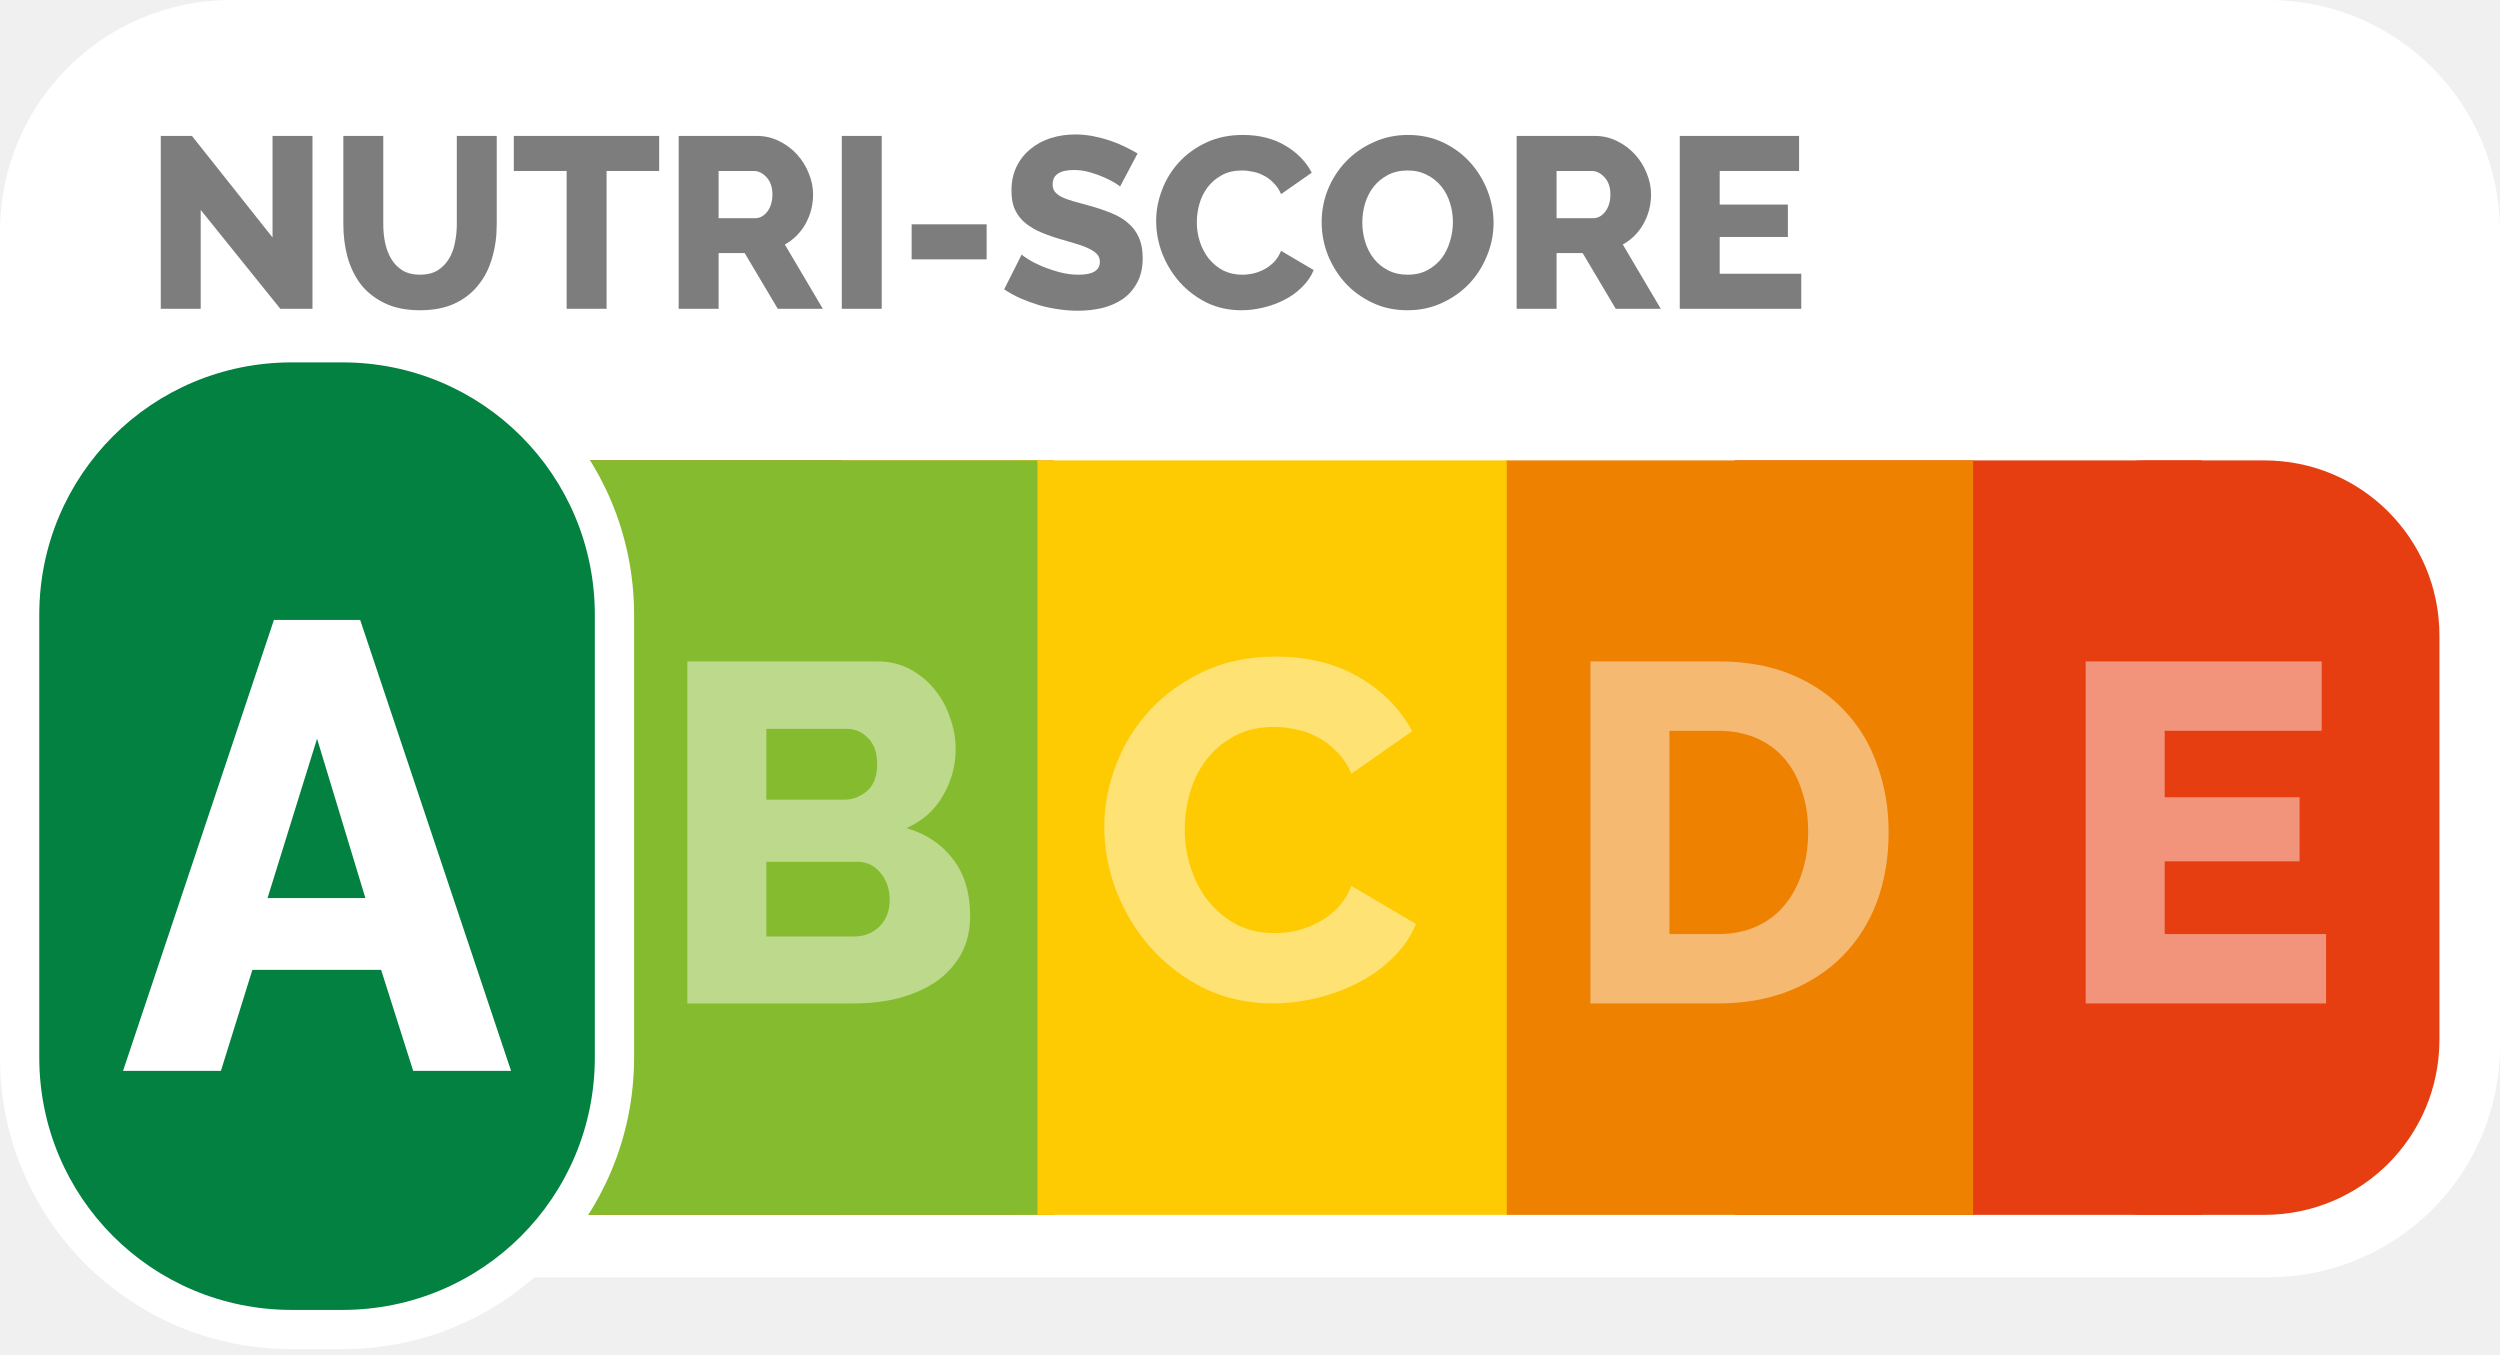
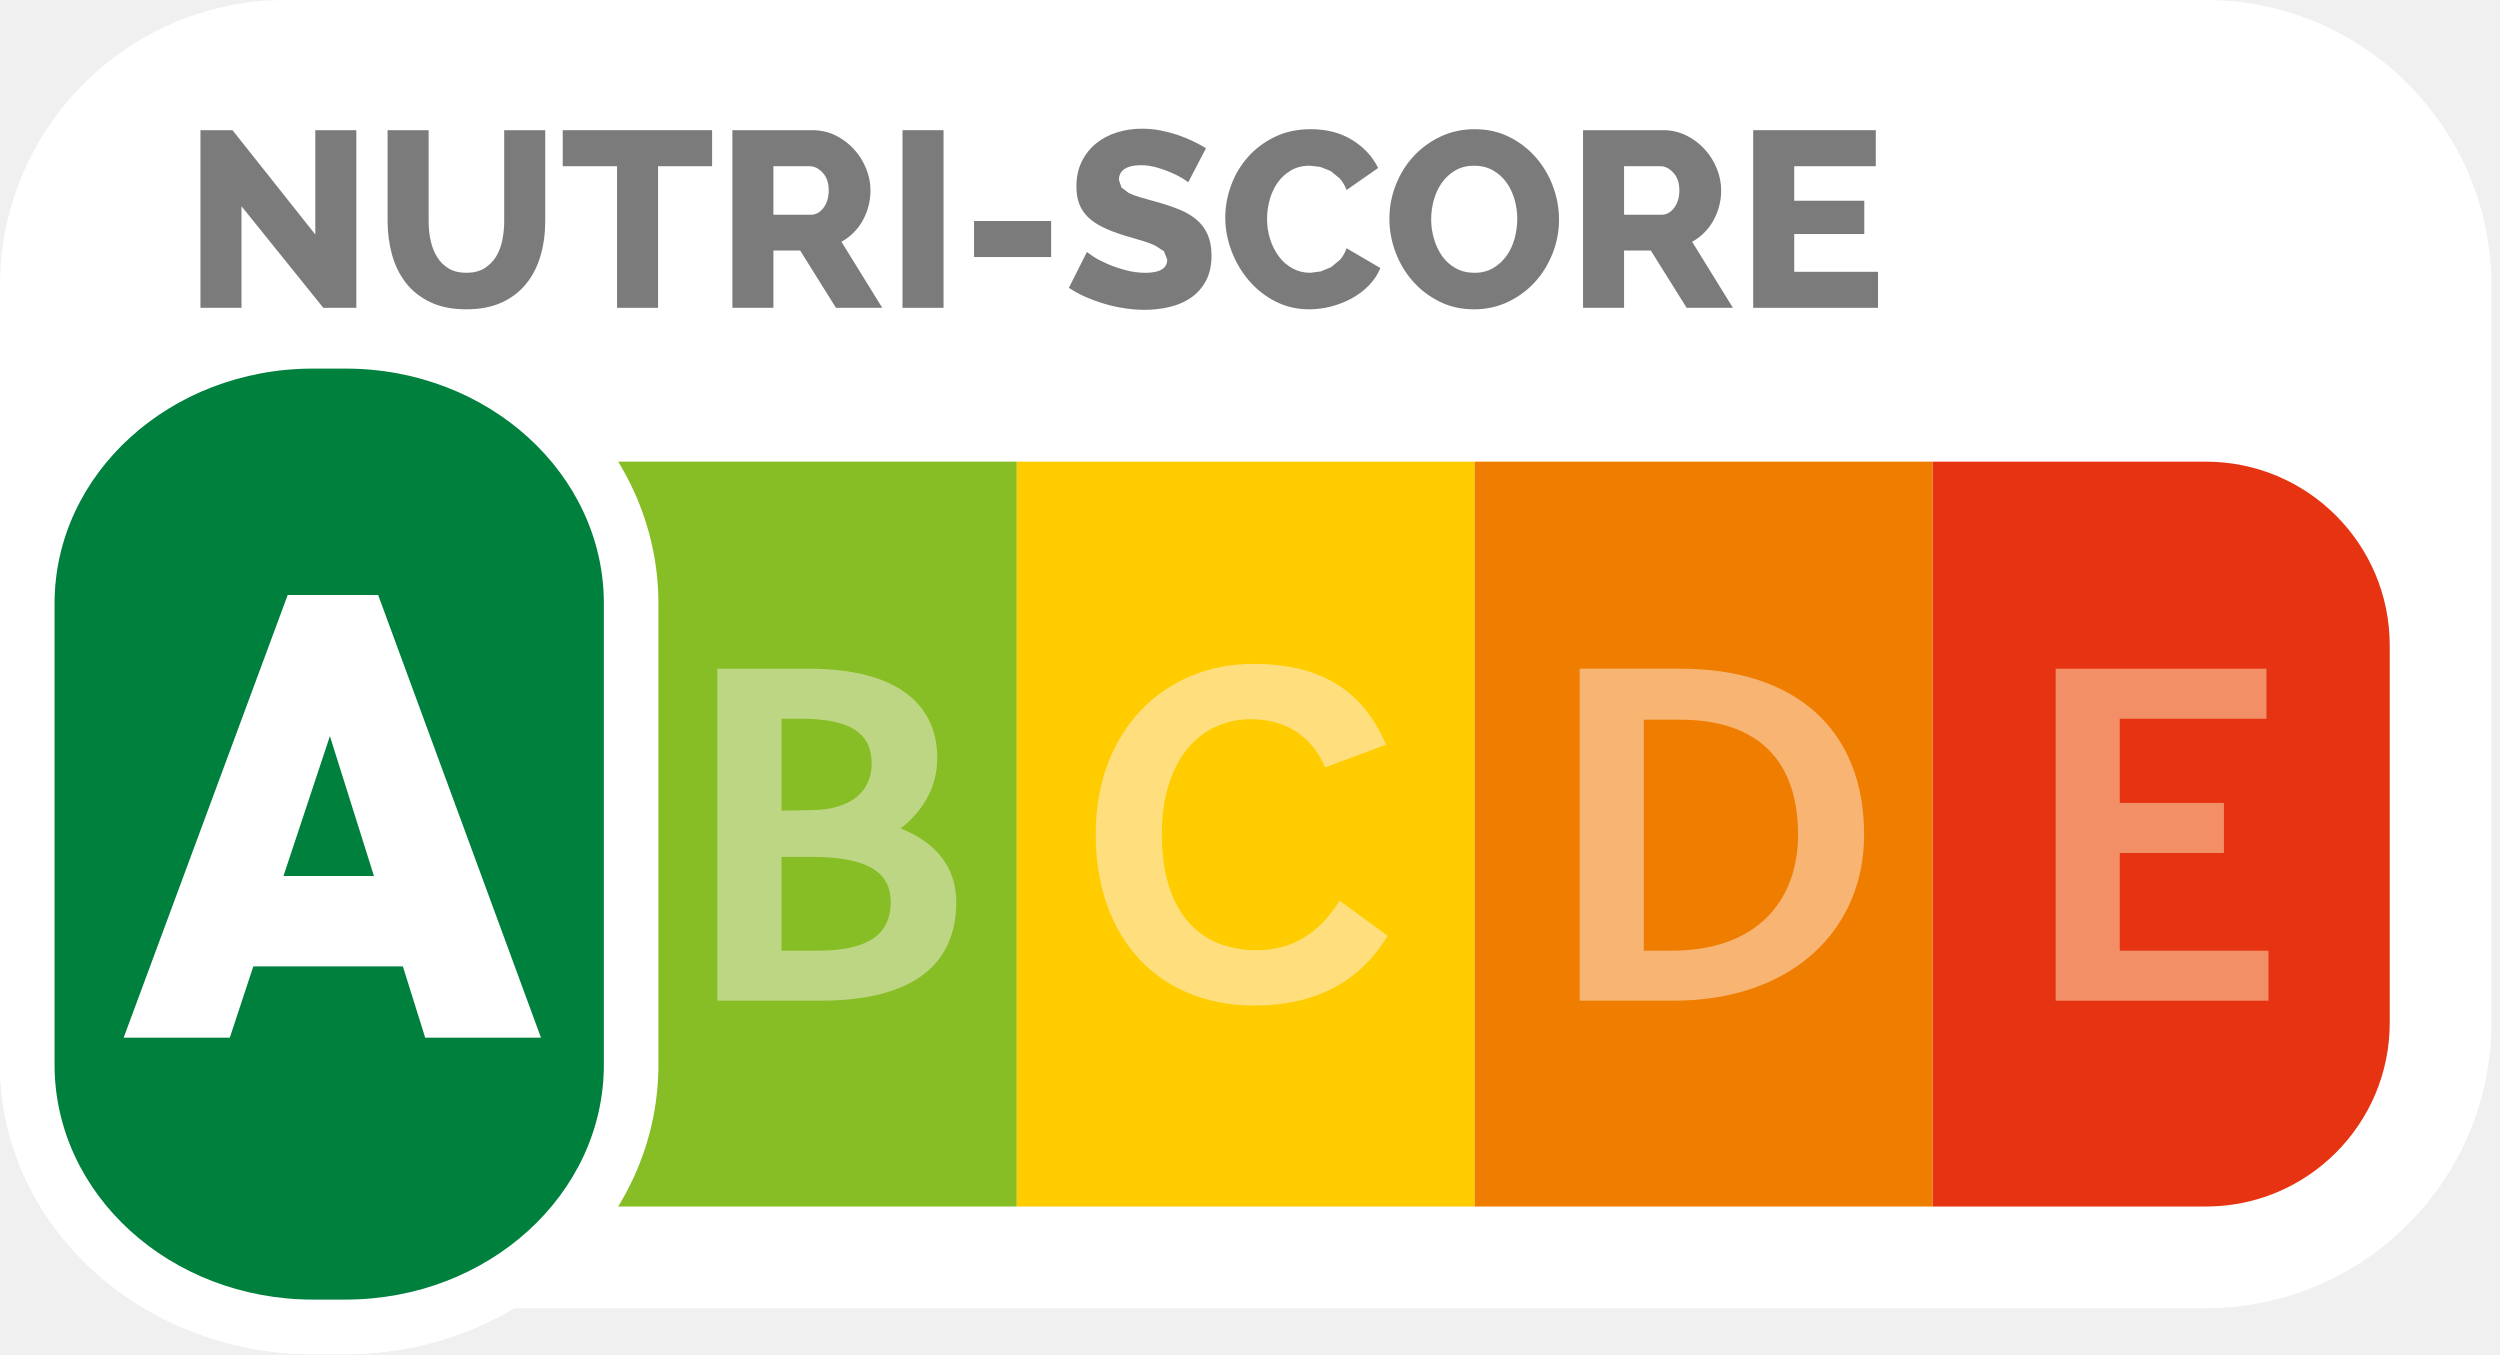
- <svg xmlns="http://www.w3.org/2000/svg" width="240" height="130" viewBox="0 0 240 130" id="svg4443" version="1.1">
-   <defs id="defs4445" />
+ <svg xmlns="http://www.w3.org/2000/svg" width="240" height="130" viewBox="0 0 240 130" version="1.1" id="svg2032">
+   <defs id="defs2029">
+     <clipPath clipPathUnits="userSpaceOnUse" id="clipPath1836">
+       <path d="m -576.406,-131.683 h 841.89 v 595.276 H -576.406 Z" id="path1838" style="stroke-width:1" />
+     </clipPath>
+     <clipPath clipPathUnits="userSpaceOnUse" id="clipPath1817">
+       <path d="m -480.445,-91.617 h 841.89 v 595.276 H -480.445 Z" id="path1819" style="stroke-width:1" />
+     </clipPath>
+     <clipPath clipPathUnits="userSpaceOnUse" id="clipPath1872">
+       <path d="m -488.313,-132.237 h 841.89 v 595.276 H -488.313 Z" id="path1874" style="stroke-width:1" />
+     </clipPath>
+     <clipPath clipPathUnits="userSpaceOnUse" id="clipPath1878">
+       <path d="m -519.714,-136.177 h 841.89 v 595.276 H -519.714 Z" id="path1880" style="stroke-width:1" />
+     </clipPath>
+     <clipPath clipPathUnits="userSpaceOnUse" id="clipPath1886">
+       <path d="m -521.325,-134.642 h 841.89 v 595.276 H -521.325 Z" id="path1888" style="stroke-width:1" />
+     </clipPath>
+     <clipPath clipPathUnits="userSpaceOnUse" id="clipPath1892">
+       <path d="m -532.144,-130.648 h 841.89 v 595.276 H -532.144 Z" id="path1894" style="stroke-width:1" />
+     </clipPath>
+     <clipPath clipPathUnits="userSpaceOnUse" id="clipPath1898">
+       <path d="m -500.02,-102.749 h 841.89 v 595.276 H -500.02 Z" id="path1900" style="stroke-width:1" />
+     </clipPath>
+     <clipPath clipPathUnits="userSpaceOnUse" id="clipPath1904">
+       <path d="m -522.55,-115.224 h 841.89 v 595.276 H -522.55 Z" id="path1906" style="stroke-width:1" />
+     </clipPath>
+     <clipPath clipPathUnits="userSpaceOnUse" id="clipPath1910">
+       <path d="m -561.373,-85.195 h 841.89 v 595.276 H -561.373 Z" id="path1912" style="stroke-width:1" />
+     </clipPath>
+     <clipPath clipPathUnits="userSpaceOnUse" id="clipPath1916">
+       <path d="m -562.786,-87.568 h 841.89 v 595.276 H -562.786 Z" id="path1918" style="stroke-width:1" />
+     </clipPath>
+     <clipPath clipPathUnits="userSpaceOnUse" id="clipPath1593">
+       <path d="m -503.056,-291.809 h 841.89 v 595.276 H -503.056 Z" id="path1595" style="stroke-width:1" />
+     </clipPath>
+     <clipPath clipPathUnits="userSpaceOnUse" id="clipPath1929">
+       <path d="m -503.055,-239.322 h 841.89 v 595.276 H -503.055 Z" id="path1931" style="stroke-width:1" />
+     </clipPath>
+     <clipPath clipPathUnits="userSpaceOnUse" id="clipPath1605">
+       <path d="m -427.382,-279.942 h 841.89 v 595.276 H -427.382 Z" id="path1607" style="stroke-width:1" />
+     </clipPath>
+     <clipPath clipPathUnits="userSpaceOnUse" id="clipPath1618">
+       <path d="m -458.785,-283.881 h 841.89 v 595.276 H -458.785 Z" id="path1620" style="stroke-width:1" />
+     </clipPath>
+     <clipPath clipPathUnits="userSpaceOnUse" id="clipPath1611">
+       <path d="M -460.394,-282.347 H 381.496 V 312.929 H -460.394 Z" id="path1613" style="stroke-width:1" />
+     </clipPath>
+     <clipPath clipPathUnits="userSpaceOnUse" id="clipPath1599">
+       <path d="m -471.214,-278.353 h 841.89 v 595.276 H -471.214 Z" id="path1601" style="stroke-width:1" />
+     </clipPath>
+     <clipPath clipPathUnits="userSpaceOnUse" id="clipPath1624">
+       <path d="m -441.091,-250.452 h 841.89 v 595.276 H -441.091 Z" id="path1626" style="stroke-width:1" />
+     </clipPath>
+     <clipPath clipPathUnits="userSpaceOnUse" id="clipPath1630">
+       <path d="m -461.62,-262.929 h 841.89 v 595.276 H -461.62 Z" id="path1632" style="stroke-width:1" />
+     </clipPath>
+     <clipPath clipPathUnits="userSpaceOnUse" id="clipPath1636">
+       <path d="m -478.601,-250.452 h 841.89 v 595.276 H -478.601 Z" id="path1638" style="stroke-width:1" />
+     </clipPath>
+     <clipPath clipPathUnits="userSpaceOnUse" id="clipPath1642">
+       <path d="m -420.708,-232.9 h 841.89 v 595.276 H -420.708 Z" id="path1644" style="stroke-width:1" />
+     </clipPath>
+     <clipPath clipPathUnits="userSpaceOnUse" id="clipPath1922">
+       <path d="m -422.121,-235.273 h 841.89 v 595.276 H -422.121 Z" id="path1924" style="stroke-width:1" />
+     </clipPath>
+   </defs>
  <g id="layer1">
-     <g id="g886" transform="matrix(0.1235316,0,0,0.1235316,74.0404,-3.2098655e-8)">
-       <path style="opacity:1;fill:#ffffff;fill-opacity:1;fill-rule:evenodd;stroke:none;stroke-width:1;stroke-linecap:round;stroke-linejoin:round;stroke-miterlimit:4;stroke-dasharray:none;stroke-dashoffset:0;stroke-opacity:1" d="M -419.315,2.5984161e-7 H 1163.409 C 1263.157,2.5984161e-7 1343.458,80.302 1343.458,180.049 v 632.481 c 0,99.747 -80.302,180.049 -180.049,180.049 H -419.315 c -99.747,0 -180.049,-80.302 -180.049,-180.049 V 180.049 C -599.364,80.302 -519.062,2.5984161e-7 -419.315,2.5984161e-7 Z" id="rect5139" />
-       <path style="opacity:1;fill:#e63e11;fill-opacity:1;fill-rule:evenodd;stroke:none;stroke-width:1;stroke-linecap:round;stroke-linejoin:round;stroke-miterlimit:4;stroke-dasharray:none;stroke-dashoffset:0;stroke-opacity:1" d="m 748.698,357.791 h 363.03 v 586.315 H 748.698 Z" id="rect5141" />
-       <path style="opacity:1;fill:#038141;fill-opacity:1;fill-rule:evenodd;stroke:none;stroke-width:1;stroke-linecap:round;stroke-linejoin:round;stroke-miterlimit:4;stroke-dasharray:none;stroke-dashoffset:0;stroke-opacity:1" d="M -308.515,357.791 H 54.515 v 586.315 H -308.515 Z" id="rect5143" />
-       <path style="opacity:1;fill:#038141;fill-opacity:1;fill-rule:evenodd;stroke:none;stroke-width:1;stroke-linecap:round;stroke-linejoin:round;stroke-miterlimit:4;stroke-dasharray:none;stroke-dashoffset:0;stroke-opacity:1" d="m -382.381,357.791 h 90.648 c 75.45,0 136.191,60.741 136.191,136.191 v 313.932 c 0,75.45 -60.741,136.191 -136.191,136.191 h -90.648 c -75.45,0 -136.191,-60.741 -136.191,-136.191 V 493.982 c 0,-75.45 60.741,-136.191 136.191,-136.191 z" id="rect5145" />
-       <path id="path5635" style="font-style:normal;font-variant:normal;font-weight:800;font-stretch:normal;font-size:medium;line-height:90%;font-family:Raleway;-inkscape-font-specification:'Raleway Ultra-Bold';letter-spacing:0px;word-spacing:0px;fill:#ffffff;fill-opacity:0.446;stroke:none;stroke-width:1px;stroke-linecap:butt;stroke-linejoin:miter;stroke-opacity:1" d="m -384.712,514.002 h 55.407 l 96.962,265.802 h -62.894 l -20.59,-59.525 h -82.736 l -20.216,59.525 h -62.894 z m 58.776,163.974 -31.073,-93.967 -31.821,93.967 z" />
-       <path style="opacity:1;fill:#e63e11;fill-opacity:1;fill-rule:evenodd;stroke:none;stroke-width:1;stroke-linecap:round;stroke-linejoin:round;stroke-miterlimit:4;stroke-dasharray:none;stroke-dashoffset:0;stroke-opacity:1" d="m 1069.556,357.791 h 90.647 c 75.45,0 136.192,60.741 136.192,136.191 v 313.932 c 0,75.45 -60.742,136.191 -136.192,136.191 h -90.647 c -75.45,0 -136.192,-60.741 -136.192,-136.191 V 493.982 c 0,-75.45 60.742,-136.191 136.192,-136.191 z" id="rect5151" />
-       <path id="path5631" style="font-style:normal;font-variant:normal;font-weight:800;font-stretch:normal;font-size:medium;line-height:90%;font-family:Raleway;-inkscape-font-specification:'Raleway Ultra-Bold';letter-spacing:0px;word-spacing:0px;fill:#ffffff;fill-opacity:0.446;stroke:none;stroke-width:1px;stroke-linecap:butt;stroke-linejoin:miter;stroke-opacity:1" d="m 1208.285,725.895 v 53.909 H 1021.474 V 514.002 h 183.441 v 53.909 h -122.044 v 51.663 h 104.824 v 49.791 h -104.824 v 56.53 z" />
-       <path id="path5608" style="font-style:normal;font-variant:normal;font-weight:800;font-stretch:normal;font-size:medium;line-height:90%;font-family:Raleway;-inkscape-font-specification:'Raleway Ultra-Bold';letter-spacing:0px;word-spacing:0px;fill:#7d7d7d;fill-opacity:1;stroke:none;stroke-width:1px;stroke-linecap:butt;stroke-linejoin:miter;stroke-opacity:1" d="m -443.389,163.148 v 76.826 h -31.033 V 105.623 h 24.221 l 62.634,78.908 v -78.908 h 31.033 v 134.351 h -24.978 z" />
-       <path id="path5610" style="font-style:normal;font-variant:normal;font-weight:800;font-stretch:normal;font-size:medium;line-height:90%;font-family:Raleway;-inkscape-font-specification:'Raleway Ultra-Bold';letter-spacing:0px;word-spacing:0px;fill:#7d7d7d;fill-opacity:1;stroke:none;stroke-width:1px;stroke-linecap:butt;stroke-linejoin:miter;stroke-opacity:1" d="m -272.94,213.482 q 7.948,0 13.435,-3.217 5.488,-3.406 8.894,-8.894 3.406,-5.488 4.731,-12.489 1.514,-7.191 1.514,-14.57 v -68.689 h 31.033 v 68.689 q 0,14.003 -3.595,26.113 -3.406,12.111 -10.786,21.193 -7.191,9.083 -18.544,14.381 -11.164,5.109 -26.681,5.109 -16.084,0 -27.438,-5.488 -11.354,-5.488 -18.544,-14.57 -7.001,-9.272 -10.408,-21.383 -3.217,-12.111 -3.217,-25.356 v -68.689 h 31.033 v 68.689 q 0,7.758 1.514,14.76 1.514,7.001 4.92,12.489 3.406,5.488 8.704,8.704 5.488,3.217 13.435,3.217 z" />
-       <path id="path5612" style="font-style:normal;font-variant:normal;font-weight:800;font-stretch:normal;font-size:medium;line-height:90%;font-family:Raleway;-inkscape-font-specification:'Raleway Ultra-Bold';letter-spacing:0px;word-spacing:0px;fill:#7d7d7d;fill-opacity:1;stroke:none;stroke-width:1px;stroke-linecap:butt;stroke-linejoin:miter;stroke-opacity:1" d="m -87.102,132.871 h -40.873 v 107.102 h -31.033 V 132.871 h -41.062 v -27.249 h 112.968 z" />
-       <path id="path5614" style="font-style:normal;font-variant:normal;font-weight:800;font-stretch:normal;font-size:medium;line-height:90%;font-family:Raleway;-inkscape-font-specification:'Raleway Ultra-Bold';letter-spacing:0px;word-spacing:0px;fill:#7d7d7d;fill-opacity:1;stroke:none;stroke-width:1px;stroke-linecap:butt;stroke-linejoin:miter;stroke-opacity:1" d="M -71.946,239.974 V 105.623 h 60.553 q 9.461,0 17.409,3.974 8.137,3.974 14.003,10.407 5.866,6.434 9.083,14.57 3.406,8.137 3.406,16.463 0,6.244 -1.514,12.111 -1.514,5.677 -4.352,10.786 -2.838,5.109 -7.001,9.272 -3.974,3.974 -9.083,6.812 l 29.519,49.956 H 5.07 L -20.665,196.641 h -20.247 v 43.333 z m 31.033,-70.392 h 28.384 q 5.487,0 9.461,-5.109 3.974,-5.298 3.974,-13.435 0,-8.326 -4.541,-13.246 -4.541,-4.92 -9.84,-4.92 h -27.438 z" />
-       <path id="path5616" style="font-style:normal;font-variant:normal;font-weight:800;font-stretch:normal;font-size:medium;line-height:90%;font-family:Raleway;-inkscape-font-specification:'Raleway Ultra-Bold';letter-spacing:0px;word-spacing:0px;fill:#7d7d7d;fill-opacity:1;stroke:none;stroke-width:1px;stroke-linecap:butt;stroke-linejoin:miter;stroke-opacity:1" d="M 54.821,239.974 V 105.623 H 85.855 v 134.351 z" />
-       <path id="path5618" style="font-style:normal;font-variant:normal;font-weight:800;font-stretch:normal;font-size:medium;line-height:90%;font-family:Raleway;-inkscape-font-specification:'Raleway Ultra-Bold';letter-spacing:0px;word-spacing:0px;fill:#7d7d7d;fill-opacity:1;stroke:none;stroke-width:1px;stroke-linecap:butt;stroke-linejoin:miter;stroke-opacity:1" d="m 109.088,201.561 v -27.249 h 58.282 v 27.249 z" />
-       <path id="path5620" style="font-style:normal;font-variant:normal;font-weight:800;font-stretch:normal;font-size:medium;line-height:90%;font-family:Raleway;-inkscape-font-specification:'Raleway Ultra-Bold';letter-spacing:0px;word-spacing:0px;fill:#7d7d7d;fill-opacity:1;stroke:none;stroke-width:1px;stroke-linecap:butt;stroke-linejoin:miter;stroke-opacity:1" d="m 271.069,144.982 q -0.568,-0.757 -3.974,-2.838 -3.406,-2.081 -8.515,-4.352 -5.109,-2.271 -11.164,-3.974 -6.055,-1.703 -12.111,-1.703 -16.652,0 -16.652,11.164 0,3.406 1.703,5.677 1.892,2.271 5.298,4.163 3.595,1.703 8.894,3.217 5.298,1.514 12.3,3.406 9.651,2.649 17.409,5.866 7.758,3.028 13.057,7.758 5.488,4.541 8.326,11.164 3.028,6.623 3.028,15.895 0,11.354 -4.352,19.301 -4.163,7.758 -11.164,12.678 -7.001,4.731 -16.084,7.001 -9.083,2.082 -18.733,2.082 -7.38,0 -15.138,-1.135 -7.758,-1.135 -15.138,-3.217 -7.38,-2.271 -14.381,-5.298 -6.812,-3.028 -12.678,-7.001 l 13.624,-27.059 q 0.757,0.946 4.92,3.595 4.163,2.649 10.218,5.298 6.244,2.649 13.813,4.731 7.569,2.081 15.327,2.081 16.463,0 16.463,-10.029 0,-3.785 -2.46,-6.244 -2.46,-2.46 -6.812,-4.352 -4.352,-2.082 -10.408,-3.785 -5.866,-1.703 -12.867,-3.785 -9.272,-2.838 -16.084,-6.055 -6.812,-3.406 -11.354,-7.758 -4.352,-4.352 -6.623,-10.029 -2.081,-5.677 -2.081,-13.246 0,-10.597 3.974,-18.733 3.974,-8.137 10.786,-13.624 6.812,-5.677 15.706,-8.515 9.083,-2.838 19.112,-2.838 7.001,0 13.814,1.325 6.812,1.325 13.057,3.406 6.244,2.082 11.543,4.731 5.488,2.649 10.029,5.298 z" />
-       <path id="path5622" style="font-style:normal;font-variant:normal;font-weight:800;font-stretch:normal;font-size:medium;line-height:90%;font-family:Raleway;-inkscape-font-specification:'Raleway Ultra-Bold';letter-spacing:0px;word-spacing:0px;fill:#7d7d7d;fill-opacity:1;stroke:none;stroke-width:1px;stroke-linecap:butt;stroke-linejoin:miter;stroke-opacity:1" d="m 299.119,171.663 q 0,-12.111 4.541,-24.032 4.541,-12.111 13.246,-21.572 8.704,-9.461 21.193,-15.327 12.489,-5.866 28.384,-5.866 18.923,0 32.736,8.137 14.003,8.137 20.815,21.193 l -23.843,16.652 q -2.271,-5.298 -5.866,-8.704 -3.406,-3.595 -7.569,-5.677 -4.163,-2.271 -8.515,-3.028 -4.352,-0.946 -8.515,-0.946 -8.894,0 -15.517,3.595 -6.623,3.595 -10.975,9.272 -4.352,5.677 -6.434,12.867 -2.081,7.191 -2.081,14.57 0,7.948 2.46,15.327 2.46,7.38 7.001,13.057 4.731,5.677 11.164,9.083 6.623,3.217 14.76,3.217 4.163,0 8.515,-0.946 4.541,-1.135 8.515,-3.217 4.163,-2.271 7.569,-5.677 3.406,-3.595 5.488,-8.704 l 25.356,14.949 q -3.028,7.38 -9.083,13.246 -5.866,5.866 -13.624,9.84 -7.758,3.974 -16.463,6.055 -8.704,2.081 -17.03,2.081 -14.57,0 -26.87,-5.866 -12.111,-6.055 -21.004,-15.895 -8.704,-9.84 -13.624,-22.329 -4.731,-12.489 -4.731,-25.356 z" />
-       <path id="path5624" style="font-style:normal;font-variant:normal;font-weight:800;font-stretch:normal;font-size:medium;line-height:90%;font-family:Raleway;-inkscape-font-specification:'Raleway Ultra-Bold';letter-spacing:0px;word-spacing:0px;fill:#7d7d7d;fill-opacity:1;stroke:none;stroke-width:1px;stroke-linecap:butt;stroke-linejoin:miter;stroke-opacity:1" d="m 494.342,241.109 q -14.949,0 -27.249,-5.866 -12.3,-5.866 -21.004,-15.327 -8.704,-9.651 -13.624,-21.95 -4.731,-12.3 -4.731,-25.356 0,-13.246 4.92,-25.546 5.109,-12.3 14.003,-21.572 9.083,-9.461 21.383,-14.949 12.3,-5.677 26.87,-5.677 14.949,0 27.249,5.866 12.3,5.866 21.004,15.517 8.704,9.651 13.435,21.95 4.731,12.3 4.731,24.978 0,13.246 -5.109,25.546 -4.92,12.3 -13.814,21.761 -8.894,9.272 -21.193,14.949 -12.3,5.677 -26.87,5.677 z m -35.007,-68.122 q 0,7.758 2.271,15.138 2.271,7.191 6.623,12.867 4.541,5.677 11.164,9.083 6.623,3.406 15.138,3.406 8.894,0 15.517,-3.595 6.623,-3.595 10.975,-9.272 4.352,-5.866 6.434,-13.057 2.271,-7.38 2.271,-14.949 0,-7.758 -2.271,-14.949 -2.271,-7.38 -6.812,-12.867 -4.541,-5.677 -11.164,-8.894 -6.434,-3.406 -14.949,-3.406 -8.894,0 -15.517,3.595 -6.434,3.406 -10.975,9.083 -4.352,5.677 -6.623,13.057 -2.081,7.191 -2.081,14.76 z" />
-       <path id="path5626" style="font-style:normal;font-variant:normal;font-weight:800;font-stretch:normal;font-size:medium;line-height:90%;font-family:Raleway;-inkscape-font-specification:'Raleway Ultra-Bold';letter-spacing:0px;word-spacing:0px;fill:#7d7d7d;fill-opacity:1;stroke:none;stroke-width:1px;stroke-linecap:butt;stroke-linejoin:miter;stroke-opacity:1" d="M 579.26,239.974 V 105.623 h 60.553 q 9.461,0 17.409,3.974 8.137,3.974 14.003,10.407 5.866,6.434 9.083,14.57 3.406,8.137 3.406,16.463 0,6.244 -1.514,12.111 -1.514,5.677 -4.352,10.786 -2.838,5.109 -7.001,9.272 -3.974,3.974 -9.083,6.812 l 29.519,49.956 h -35.007 l -25.735,-43.333 h -20.247 v 43.333 z m 31.033,-70.392 h 28.384 q 5.488,0 9.461,-5.109 3.974,-5.298 3.974,-13.435 0,-8.326 -4.541,-13.246 -4.541,-4.92 -9.84,-4.92 h -27.438 z" />
-       <path id="path5628" style="font-style:normal;font-variant:normal;font-weight:800;font-stretch:normal;font-size:medium;line-height:90%;font-family:Raleway;-inkscape-font-specification:'Raleway Ultra-Bold';letter-spacing:0px;word-spacing:0px;fill:#7d7d7d;fill-opacity:1;stroke:none;stroke-width:1px;stroke-linecap:butt;stroke-linejoin:miter;stroke-opacity:1" d="m 800.451,212.725 v 27.249 H 706.027 V 105.623 h 92.721 v 27.249 h -61.688 v 26.113 h 52.983 v 25.167 h -52.983 v 28.573 z" />
-       <path style="opacity:1;fill:#ee8100;fill-opacity:1;fill-rule:evenodd;stroke:none;stroke-width:1;stroke-linecap:round;stroke-linejoin:round;stroke-miterlimit:4;stroke-dasharray:none;stroke-dashoffset:0;stroke-opacity:1" d="m -143.282,357.791 h 363.03 v 586.315 h -363.03 z" id="rect5209" />
-       <path style="opacity:1;fill:#ee8100;fill-opacity:1;fill-rule:evenodd;stroke:none;stroke-width:1;stroke-linecap:round;stroke-linejoin:round;stroke-miterlimit:4;stroke-dasharray:none;stroke-dashoffset:0;stroke-opacity:1" d="m 570.957,357.791 h 363.03 v 586.315 H 570.957 Z" id="rect5211" />
-       <path id="path5552" style="font-style:normal;font-variant:normal;font-weight:800;font-stretch:normal;font-size:medium;line-height:90%;font-family:Raleway;-inkscape-font-specification:'Raleway Ultra-Bold';letter-spacing:0px;word-spacing:0px;fill:#ffffff;fill-opacity:0.446;stroke:none;stroke-width:1px;stroke-linecap:butt;stroke-linejoin:miter;stroke-opacity:1" d="M 636.604,779.804 V 514.002 h 99.208 q 32.945,0 57.653,10.482 24.708,10.482 41.181,28.452 16.846,17.97 25.083,42.304 8.611,23.96 8.611,51.289 0,30.324 -9.36,55.032 -9.36,24.334 -26.955,41.929 -17.221,17.221 -41.929,26.955 -24.334,9.359 -54.284,9.359 z m 169.215,-133.275 q 0,-17.595 -4.867,-31.821 -4.492,-14.6 -13.477,-25.083 -8.985,-10.482 -22.088,-16.098 -13.103,-5.615 -29.575,-5.615 h -37.811 v 157.984 h 37.811 q 16.847,0 29.95,-5.99 13.103,-5.99 21.713,-16.472 8.985,-10.857 13.477,-25.083 4.867,-14.6 4.867,-31.821 z" />
-       <path style="opacity:1;fill:#fecb02;fill-opacity:1;fill-rule:evenodd;stroke:none;stroke-width:1;stroke-linecap:round;stroke-linejoin:round;stroke-miterlimit:4;stroke-dasharray:none;stroke-dashoffset:0;stroke-opacity:1" d="M 188.259,357.791 H 571.58 v 586.315 H 188.259 Z" id="rect5217" />
-       <path style="opacity:1;fill:#85bb2f;fill-opacity:1;fill-rule:evenodd;stroke:none;stroke-width:1;stroke-linecap:round;stroke-linejoin:round;stroke-miterlimit:4;stroke-dasharray:none;stroke-dashoffset:0;stroke-opacity:1" d="M 206.865,357.791 H -156.165 v 586.315 h 363.03 z" id="rect5219" />
-       <path id="path5547" style="font-style:normal;font-variant:normal;font-weight:800;font-stretch:normal;font-size:medium;line-height:90%;font-family:Raleway;-inkscape-font-specification:'Raleway Ultra-Bold';letter-spacing:0px;word-spacing:0px;fill:#ffffff;fill-opacity:0.446;stroke:none;stroke-width:1px;stroke-linecap:butt;stroke-linejoin:miter;stroke-opacity:1" d="m 258.811,642.411 q 0,-23.96 8.985,-47.545 8.985,-23.96 26.206,-42.678 17.221,-18.718 41.929,-30.324 24.708,-11.605 56.155,-11.605 37.437,0 64.766,16.098 27.703,16.098 41.181,41.929 l -47.17,32.945 q -4.492,-10.482 -11.605,-17.221 -6.739,-7.113 -14.975,-11.231 -8.236,-4.492 -16.847,-5.99 -8.611,-1.872 -16.847,-1.872 -17.595,0 -30.698,7.113 -13.103,7.113 -21.713,18.344 -8.61,11.231 -12.729,25.457 -4.118,14.226 -4.118,28.826 0,15.723 4.867,30.324 4.867,14.6 13.852,25.832 9.359,11.231 22.088,17.97 13.103,6.364 29.201,6.364 8.236,0 16.847,-1.872 8.985,-2.246 16.847,-6.364 8.236,-4.492 14.975,-11.231 6.739,-7.113 10.857,-17.221 l 50.165,29.575 q -5.99,14.6 -17.97,26.206 -11.605,11.605 -26.955,19.467 -15.349,7.862 -32.57,11.98 -17.221,4.118 -33.693,4.118 -28.826,0 -53.16,-11.605 -23.96,-11.98 -41.555,-31.447 -17.221,-19.467 -26.955,-44.176 -9.359,-24.708 -9.359,-50.165 z" />
-       <path id="path5544" style="font-style:normal;font-variant:normal;font-weight:800;font-stretch:normal;font-size:medium;line-height:90%;font-family:Raleway;-inkscape-font-specification:'Raleway Ultra-Bold';letter-spacing:0px;word-spacing:0px;fill:#ffffff;fill-opacity:0.446;stroke:none;stroke-width:1px;stroke-linecap:butt;stroke-linejoin:miter;stroke-opacity:1" d="m 154.552,711.669 q 0,17.221 -7.113,29.95 -7.113,12.729 -19.467,21.339 -12.354,8.236 -28.826,12.729 -16.472,4.118 -34.816,4.118 H -65.203 V 514.002 H 82.673 q 13.852,0 25.083,5.99 11.231,5.99 19.093,15.723 7.862,9.359 11.98,21.713 4.492,11.98 4.492,24.708 0,19.093 -9.734,35.939 -9.359,16.847 -28.452,25.457 22.837,6.739 35.94,23.96 13.477,17.221 13.477,44.176 z M 92.033,699.315 q 0,-12.354 -7.113,-20.965 -7.113,-8.611 -17.97,-8.611 H -3.806 v 58.027 H 64.329 q 11.98,0 19.842,-7.862 7.862,-7.862 7.862,-20.59 z M -3.806,566.414 v 55.032 H 56.468 q 10.108,0 17.97,-6.739 7.862,-6.739 7.862,-20.965 0,-13.103 -7.113,-20.216 -6.739,-7.113 -16.472,-7.113 z" />
-       <path style="opacity:1;fill:#0039ff;fill-opacity:0.63;fill-rule:evenodd;stroke:#ffffff;stroke-width:61.032;stroke-linecap:round;stroke-linejoin:round;stroke-miterlimit:4;stroke-dasharray:none;stroke-dashoffset:0;stroke-opacity:1" d="m -372.64,281.616 h 39.326 c 108.699,0 196.208,87.509 196.208,196.208 v 343.941 c 0,108.699 -87.509,196.208 -196.208,196.208 h -39.326 c -108.699,0 -196.208,-87.509 -196.208,-196.208 V 477.824 c 0,-108.699 87.509,-196.208 196.208,-196.208 z" id="rect5229" />
-       <path style="opacity:1;fill:#038141;fill-opacity:1;fill-rule:evenodd;stroke:none;stroke-width:15.945;stroke-linecap:round;stroke-linejoin:round;stroke-miterlimit:4;stroke-dasharray:none;stroke-dashoffset:0;stroke-opacity:1" d="m -372.64,281.616 h 39.326 c 108.699,0 196.208,87.509 196.208,196.208 v 343.941 c 0,108.699 -87.509,196.208 -196.208,196.208 h -39.326 c -108.699,0 -196.208,-87.509 -196.208,-196.208 V 477.824 c 0,-108.699 87.509,-196.208 196.208,-196.208 z" id="rect5231" />
-       <path id="path5539" style="font-style:normal;font-variant:normal;font-weight:800;font-stretch:normal;font-size:medium;line-height:90%;font-family:Raleway;-inkscape-font-specification:'Raleway Ultra-Bold';letter-spacing:0px;word-spacing:0px;fill:#ffffff;fill-opacity:1;stroke:none;stroke-width:1px;stroke-linecap:butt;stroke-linejoin:miter;stroke-opacity:1" d="m -386.481,481.753 h 67.007 l 117.263,350.438 h -76.062 l -24.901,-78.478 h -100.058 l -24.449,78.478 h -76.062 z m 71.082,216.186 -37.578,-123.887 -38.484,123.887 z" />
+     <g id="g2543" transform="matrix(2.206756,0,0,-2.206756,-898.3536,643.9515)">
+       <path d="m 0,0 h -83.542 c -6.849,0 -12.422,-5.573 -12.422,-12.421 V -44.49 l 0.002,-0.004 v -1.823 c 0,-6.944 6.107,-12.593 13.613,-12.593 h 1.413 c 2.7,0 5.212,0.74 7.33,1.998 H 0 c 6.848,0 12.42,5.572 12.42,12.422 v 32.069 C 12.42,-5.573 6.848,0 0,0" style="fill:#ffffff;fill-opacity:1;fill-rule:nonzero;stroke:none" id="path126" transform="translate(503.0564,291.8091)" clip-path="url(#clipPath1593)" />
+       <path d="M 0,0 H -11.896 V 32.404 H 0 c 4.417,0 7.997,-3.58 7.997,-7.997 V 7.998 C 7.997,3.581 4.417,0 0,0" style="fill:#e63312;fill-opacity:1;fill-rule:nonzero;stroke:none" id="path130" transform="translate(503.0554,239.3216)" clip-path="url(#clipPath1929)" />
+       <path d="m 505.69,262.719 h -9.17 v -14.443 h 9.257 v 2.176 h -6.469 v 4.25 h 4.531 v 2.177 h -4.531 v 3.663 h 6.382 z" style="fill:#f28f66;fill-opacity:1;fill-rule:nonzero;stroke:none" id="path134" />
+       <path d="m 417.598,282.837 v -4.419 h -1.785 v 7.728 h 1.393 l 3.603,-4.539 v 4.539 h 1.785 v -7.728 h -1.437 z" style="fill:#7c7b7b;fill-opacity:1;fill-rule:nonzero;stroke:none" id="path138" />
+       <path d="m 0,0 c 0.305,0 0.562,0.063 0.773,0.19 0.21,0.127 0.381,0.296 0.512,0.506 0.13,0.211 0.223,0.452 0.277,0.724 0.055,0.272 0.082,0.55 0.082,0.833 V 6.204 H 3.429 V 2.253 C 3.429,1.715 3.362,1.215 3.228,0.751 3.093,0.286 2.886,-0.121 2.607,-0.469 2.328,-0.817 1.972,-1.091 1.54,-1.291 1.109,-1.489 0.595,-1.589 0,-1.589 c -0.616,0 -1.142,0.104 -1.578,0.315 -0.436,0.21 -0.789,0.491 -1.061,0.843 -0.272,0.353 -0.472,0.761 -0.599,1.225 -0.127,0.464 -0.191,0.951 -0.191,1.459 v 3.951 h 1.786 V 2.253 c 0,-0.297 0.028,-0.581 0.087,-0.85 0.058,-0.267 0.153,-0.508 0.283,-0.718 0.131,-0.211 0.299,-0.377 0.506,-0.5 C -0.561,0.061 -0.304,0 0,0" style="fill:#7c7b7b;fill-opacity:1;fill-rule:nonzero;stroke:none" id="path150" transform="translate(427.3825,279.9418)" clip-path="url(#clipPath1605)" />
+       <path d="m 438.071,284.578 h -2.351 v -6.16 h -1.785 v 6.16 h -2.362 v 1.568 h 6.498 z" style="fill:#7c7b7b;fill-opacity:1;fill-rule:nonzero;stroke:none" id="path154" />
+       <path d="m 438.953,278.418 v 7.728 h 3.482 c 0.364,0 0.699,-0.077 1.008,-0.229 0.308,-0.152 0.574,-0.352 0.799,-0.599 0.225,-0.246 0.401,-0.526 0.528,-0.838 0.128,-0.312 0.191,-0.627 0.191,-0.947 0,-0.239 -0.029,-0.47 -0.087,-0.691 -0.059,-0.221 -0.142,-0.43 -0.251,-0.626 -0.108,-0.195 -0.241,-0.371 -0.397,-0.527 -0.156,-0.157 -0.332,-0.289 -0.528,-0.398 l 1.775,-2.873 h -2.014 l -1.557,2.492 h -1.164 v -2.492 z m 1.785,4.049 h 1.632 c 0.211,0 0.392,0.099 0.545,0.299 0.152,0.2 0.228,0.455 0.228,0.767 0,0.32 -0.087,0.573 -0.261,0.763 -0.174,0.188 -0.363,0.282 -0.566,0.282 h -1.578 z" style="fill:#7c7b7b;fill-opacity:1;fill-rule:nonzero;stroke:none" id="path166" />
+       <path d="m 446.354,286.146 h 1.785 v -7.728 h -1.785 z" style="fill:#7c7b7b;fill-opacity:1;fill-rule:nonzero;stroke:none" id="path168" />
+       <path d="m 449.467,282.195 h 3.353 v -1.568 h -3.353 z" style="fill:#7c7b7b;fill-opacity:1;fill-rule:nonzero;stroke:none" id="path170" />
+       <path d="M 0,0 -0.24,0.164 C -0.37,0.243 -0.534,0.327 -0.73,0.414 -0.926,0.501 -1.14,0.577 -1.372,0.643 -1.604,0.708 -1.837,0.74 -2.068,0.74 -2.374,0.74 -2.607,0.686 -2.771,0.577 -2.934,0.469 -3.015,0.309 -3.015,0.098 l 0.109,-0.327 0.31,-0.233 c 0.133,-0.069 0.301,-0.133 0.5,-0.191 0.2,-0.058 0.43,-0.124 0.692,-0.196 0.37,-0.102 0.703,-0.212 1.001,-0.332 0.297,-0.119 0.551,-0.268 0.762,-0.446 0.21,-0.178 0.372,-0.394 0.484,-0.648 0.112,-0.254 0.169,-0.559 0.169,-0.914 0,-0.435 -0.082,-0.803 -0.245,-1.104 -0.163,-0.302 -0.38,-0.545 -0.648,-0.73 -0.268,-0.185 -0.578,-0.319 -0.93,-0.403 -0.352,-0.084 -0.713,-0.125 -1.083,-0.125 -0.283,0 -0.572,0.022 -0.866,0.066 -0.294,0.043 -0.582,0.106 -0.865,0.19 -0.283,0.083 -0.559,0.183 -0.827,0.299 -0.269,0.116 -0.516,0.251 -0.741,0.403 l 0.784,1.557 0.294,-0.207 c 0.159,-0.103 0.355,-0.204 0.588,-0.305 0.232,-0.102 0.493,-0.193 0.783,-0.272 0.291,-0.08 0.585,-0.12 0.882,-0.12 0.632,0 0.947,0.193 0.947,0.577 l -0.141,0.359 -0.392,0.255 c -0.167,0.077 -0.363,0.148 -0.588,0.213 -0.225,0.066 -0.471,0.138 -0.74,0.218 -0.356,0.109 -0.664,0.227 -0.925,0.354 -0.262,0.126 -0.479,0.274 -0.654,0.44 -0.174,0.167 -0.302,0.36 -0.386,0.577 -0.083,0.218 -0.124,0.471 -0.124,0.762 0,0.407 0.075,0.765 0.228,1.077 0.152,0.312 0.359,0.575 0.62,0.79 0.261,0.214 0.564,0.376 0.909,0.484 0.344,0.109 0.708,0.163 1.094,0.163 0.276,0 0.544,-0.025 0.805,-0.075 0.262,-0.052 0.51,-0.117 0.746,-0.196 0.235,-0.081 0.458,-0.172 0.67,-0.273 0.21,-0.101 0.398,-0.203 0.565,-0.304 z" style="fill:#7c7b7b;fill-opacity:1;fill-rule:nonzero;stroke:none" id="path182" transform="translate(458.7846,283.8814)" clip-path="url(#clipPath1618)" />
+       <path d="M 0,0 C 0,0.464 0.083,0.927 0.251,1.388 0.417,1.848 0.66,2.26 0.98,2.623 1.299,2.986 1.688,3.28 2.15,3.505 2.611,3.73 3.135,3.842 3.722,3.842 4.412,3.842 5.011,3.686 5.519,3.374 6.027,3.062 6.404,2.656 6.651,2.155 L 5.279,1.198 C 5.199,1.4 5.098,1.569 4.975,1.704 L 4.572,2.03 4.12,2.204 3.679,2.253 C 3.36,2.253 3.084,2.184 2.852,2.046 2.619,1.908 2.427,1.731 2.275,1.513 2.123,1.295 2.008,1.048 1.933,0.773 1.856,0.497 1.818,0.218 1.818,-0.065 c 0,-0.305 0.045,-0.599 0.136,-0.882 0.09,-0.283 0.218,-0.533 0.381,-0.751 0.163,-0.217 0.361,-0.39 0.593,-0.517 0.232,-0.127 0.49,-0.19 0.773,-0.19 l 0.452,0.059 0.451,0.186 0.393,0.326 c 0.115,0.134 0.21,0.3 0.282,0.495 L 6.748,-2.198 C 6.633,-2.482 6.464,-2.736 6.242,-2.961 6.021,-3.186 5.769,-3.374 5.486,-3.526 5.203,-3.679 4.904,-3.795 4.588,-3.875 4.272,-3.955 3.963,-3.994 3.657,-3.994 3.121,-3.994 2.629,-3.88 2.182,-3.652 1.737,-3.423 1.352,-3.121 1.028,-2.743 0.706,-2.366 0.454,-1.937 0.273,-1.459 0.091,-0.98 0,-0.494 0,0" style="fill:#7c7b7b;fill-opacity:1;fill-rule:nonzero;stroke:none" id="path186" transform="translate(460.3945,282.347)" clip-path="url(#clipPath1611)" />
+       <path d="m 0,0 c -0.552,0 -1.052,0.112 -1.502,0.337 -0.451,0.225 -0.837,0.52 -1.159,0.887 -0.324,0.366 -0.573,0.785 -0.751,1.258 -0.178,0.47 -0.267,0.957 -0.267,1.457 0,0.508 0.092,0.998 0.277,1.47 0.186,0.471 0.443,0.888 0.773,1.247 0.33,0.358 0.722,0.645 1.176,0.859 0.453,0.214 0.948,0.321 1.486,0.321 0.55,0 1.052,-0.112 1.501,-0.337 C 1.984,7.274 2.371,6.977 2.694,6.606 3.016,6.236 3.265,5.815 3.439,5.344 3.613,4.872 3.7,4.393 3.7,3.907 3.7,3.399 3.608,2.909 3.423,2.438 3.238,1.966 2.982,1.551 2.656,1.191 2.33,0.832 1.939,0.543 1.486,0.326 1.032,0.108 0.537,0 0,0 m -1.862,3.917 c 0,-0.297 0.042,-0.585 0.126,-0.864 0.083,-0.28 0.203,-0.528 0.358,-0.747 0.156,-0.217 0.353,-0.391 0.589,-0.522 0.235,-0.13 0.506,-0.195 0.81,-0.195 0.312,0 0.585,0.069 0.817,0.207 C 1.07,1.933 1.264,2.113 1.421,2.334 1.577,2.555 1.692,2.806 1.769,3.085 1.844,3.365 1.883,3.65 1.883,3.939 1.883,4.237 1.84,4.526 1.757,4.805 1.674,5.085 1.553,5.331 1.393,5.545 1.233,5.759 1.037,5.929 0.805,6.057 0.573,6.184 0.308,6.247 0.011,6.247 -0.301,6.247 -0.574,6.18 -0.805,6.046 -1.038,5.911 -1.232,5.735 -1.388,5.518 -1.544,5.3 -1.662,5.051 -1.742,4.773 -1.821,4.493 -1.862,4.208 -1.862,3.917" style="fill:#7c7b7b;fill-opacity:1;fill-rule:nonzero;stroke:none" id="path190" transform="translate(471.2142,278.3528)" clip-path="url(#clipPath1599)" />
+       <path d="m 475.959,278.418 v 7.728 h 3.483 c 0.363,0 0.698,-0.077 1.008,-0.229 0.307,-0.152 0.574,-0.352 0.799,-0.599 0.225,-0.246 0.401,-0.526 0.528,-0.838 0.126,-0.312 0.191,-0.627 0.191,-0.947 0,-0.239 -0.03,-0.47 -0.087,-0.691 -0.059,-0.221 -0.142,-0.43 -0.251,-0.626 -0.109,-0.195 -0.241,-0.371 -0.397,-0.527 -0.157,-0.157 -0.332,-0.289 -0.528,-0.398 l 1.774,-2.873 h -2.013 l -1.558,2.492 h -1.164 v -2.492 z m 1.785,4.049 h 1.633 c 0.21,0 0.391,0.099 0.544,0.299 0.153,0.2 0.228,0.455 0.228,0.767 0,0.32 -0.087,0.573 -0.261,0.763 -0.174,0.188 -0.363,0.282 -0.565,0.282 h -1.579 z" style="fill:#7c7b7b;fill-opacity:1;fill-rule:nonzero;stroke:none" id="path194" />
+       <path d="m 488.792,279.985 v -1.567 h -5.431 v 7.728 h 5.333 v -1.568 h -3.548 v -1.502 h 3.048 v -1.447 h -3.048 v -1.644 z" style="fill:#7c7b7b;fill-opacity:1;fill-rule:nonzero;stroke:none" id="path198" />
+       <path d="M 451.326,239.322 H 431.41 v 32.404 h 19.916 z" style="fill:#87bd25;fill-opacity:1;fill-rule:nonzero;stroke:none" id="path200" />
+       <path d="m 471.243,239.322 h -19.917 v 32.404 h 19.917 z" style="fill:#ffcc00;fill-opacity:1;fill-rule:nonzero;stroke:none" id="path202" />
+       <path d="m 491.159,239.322 h -19.916 v 32.404 h 19.916 z" style="fill:#ef7d00;fill-opacity:1;fill-rule:nonzero;stroke:none" id="path204" />
+       <path d="M 0,0 V 4.082 H 1.372 C 3.92,4.062 4.749,3.308 4.749,2.114 4.749,0.629 3.659,0 1.546,0 Z m 0,6.092 v 3.998 h 0.828 c 2.2,0 3.092,-0.649 3.092,-1.947 0,-1.193 -0.849,-2.009 -2.635,-2.03 z m 1.177,6.175 H -2.789 V -2.176 h 4.466 c 4.204,0 5.925,1.695 5.925,4.29 0,1.425 -0.784,2.554 -2.418,3.203 0.937,0.733 1.59,1.758 1.59,3.077 0,2.136 -1.503,3.873 -5.597,3.873" style="fill:#bdd684;fill-opacity:1;fill-rule:nonzero;stroke:none" id="path216" transform="translate(441.0913,250.4523)" clip-path="url(#clipPath1624)" />
+       <path d="m 0,0 c -3.877,0 -6.862,-2.889 -6.862,-7.41 0,-4.544 2.746,-7.453 6.905,-7.453 2.68,0 4.597,1.047 5.794,3.036 l -2.091,1.528 c -0.849,-1.382 -2.025,-2.157 -3.594,-2.157 -2.658,0 -4.139,1.843 -4.139,5.067 0,3.014 1.526,4.981 3.878,4.981 1.547,0 2.68,-0.774 3.224,-2.093 l 2.657,0.984 C 4.901,-1.487 3.311,0 0,0" style="fill:#ffdf7d;fill-opacity:1;fill-rule:nonzero;stroke:none" id="path220" transform="translate(461.6201,262.9289)" clip-path="url(#clipPath1630)" />
+       <path d="M 0,0 V 10.048 H 1.569 C 5.032,10.048 6.71,8.206 6.71,5.045 6.71,2.156 4.901,0 1.221,0 Z M 1.591,12.267 H -2.788 V -2.176 h 4.074 c 5.162,0 8.299,3.076 8.299,7.221 0,4.521 -2.919,7.222 -7.994,7.222" style="fill:#f8b472;fill-opacity:1;fill-rule:nonzero;stroke:none" id="path224" transform="translate(478.6014,250.4523)" clip-path="url(#clipPath1636)" />
+       <path d="m 0,0 c -7.507,0 -13.614,5.649 -13.614,12.592 v 20.063 c 0,6.944 6.107,12.593 13.614,12.593 h 1.413 c 7.507,0 13.614,-5.649 13.614,-12.593 V 12.592 C 15.027,5.649 8.92,0 1.413,0 Z" style="fill:#ffffff;fill-opacity:1;fill-rule:nonzero;stroke:none" id="path228" transform="translate(420.708,232.8996)" clip-path="url(#clipPath1642)" />
+       <path d="m 0,0 h -1.413 c -6.209,0 -11.242,4.575 -11.242,10.219 v 20.063 c 0,5.644 5.033,10.219 11.242,10.219 H 0 c 6.208,0 11.241,-4.575 11.241,-10.219 V 10.219 C 11.241,4.575 6.208,0 0,0" style="fill:#00803d;fill-opacity:1;fill-rule:nonzero;stroke:none" id="path232" transform="translate(422.121,235.2731)" clip-path="url(#clipPath1922)" />
+       <path d="m 412.472,246.669 7.136,19.256 h 3.935 l 7.083,-19.256 h -5.037 l -0.97,3.098 h -6.507 l -1.022,-3.098 z m 6.952,7.032 h 3.936 l -1.916,6.085 z" style="fill:#ffffff;fill-opacity:1;fill-rule:nonzero;stroke:none" id="path236" />
    </g>
  </g>
</svg>
